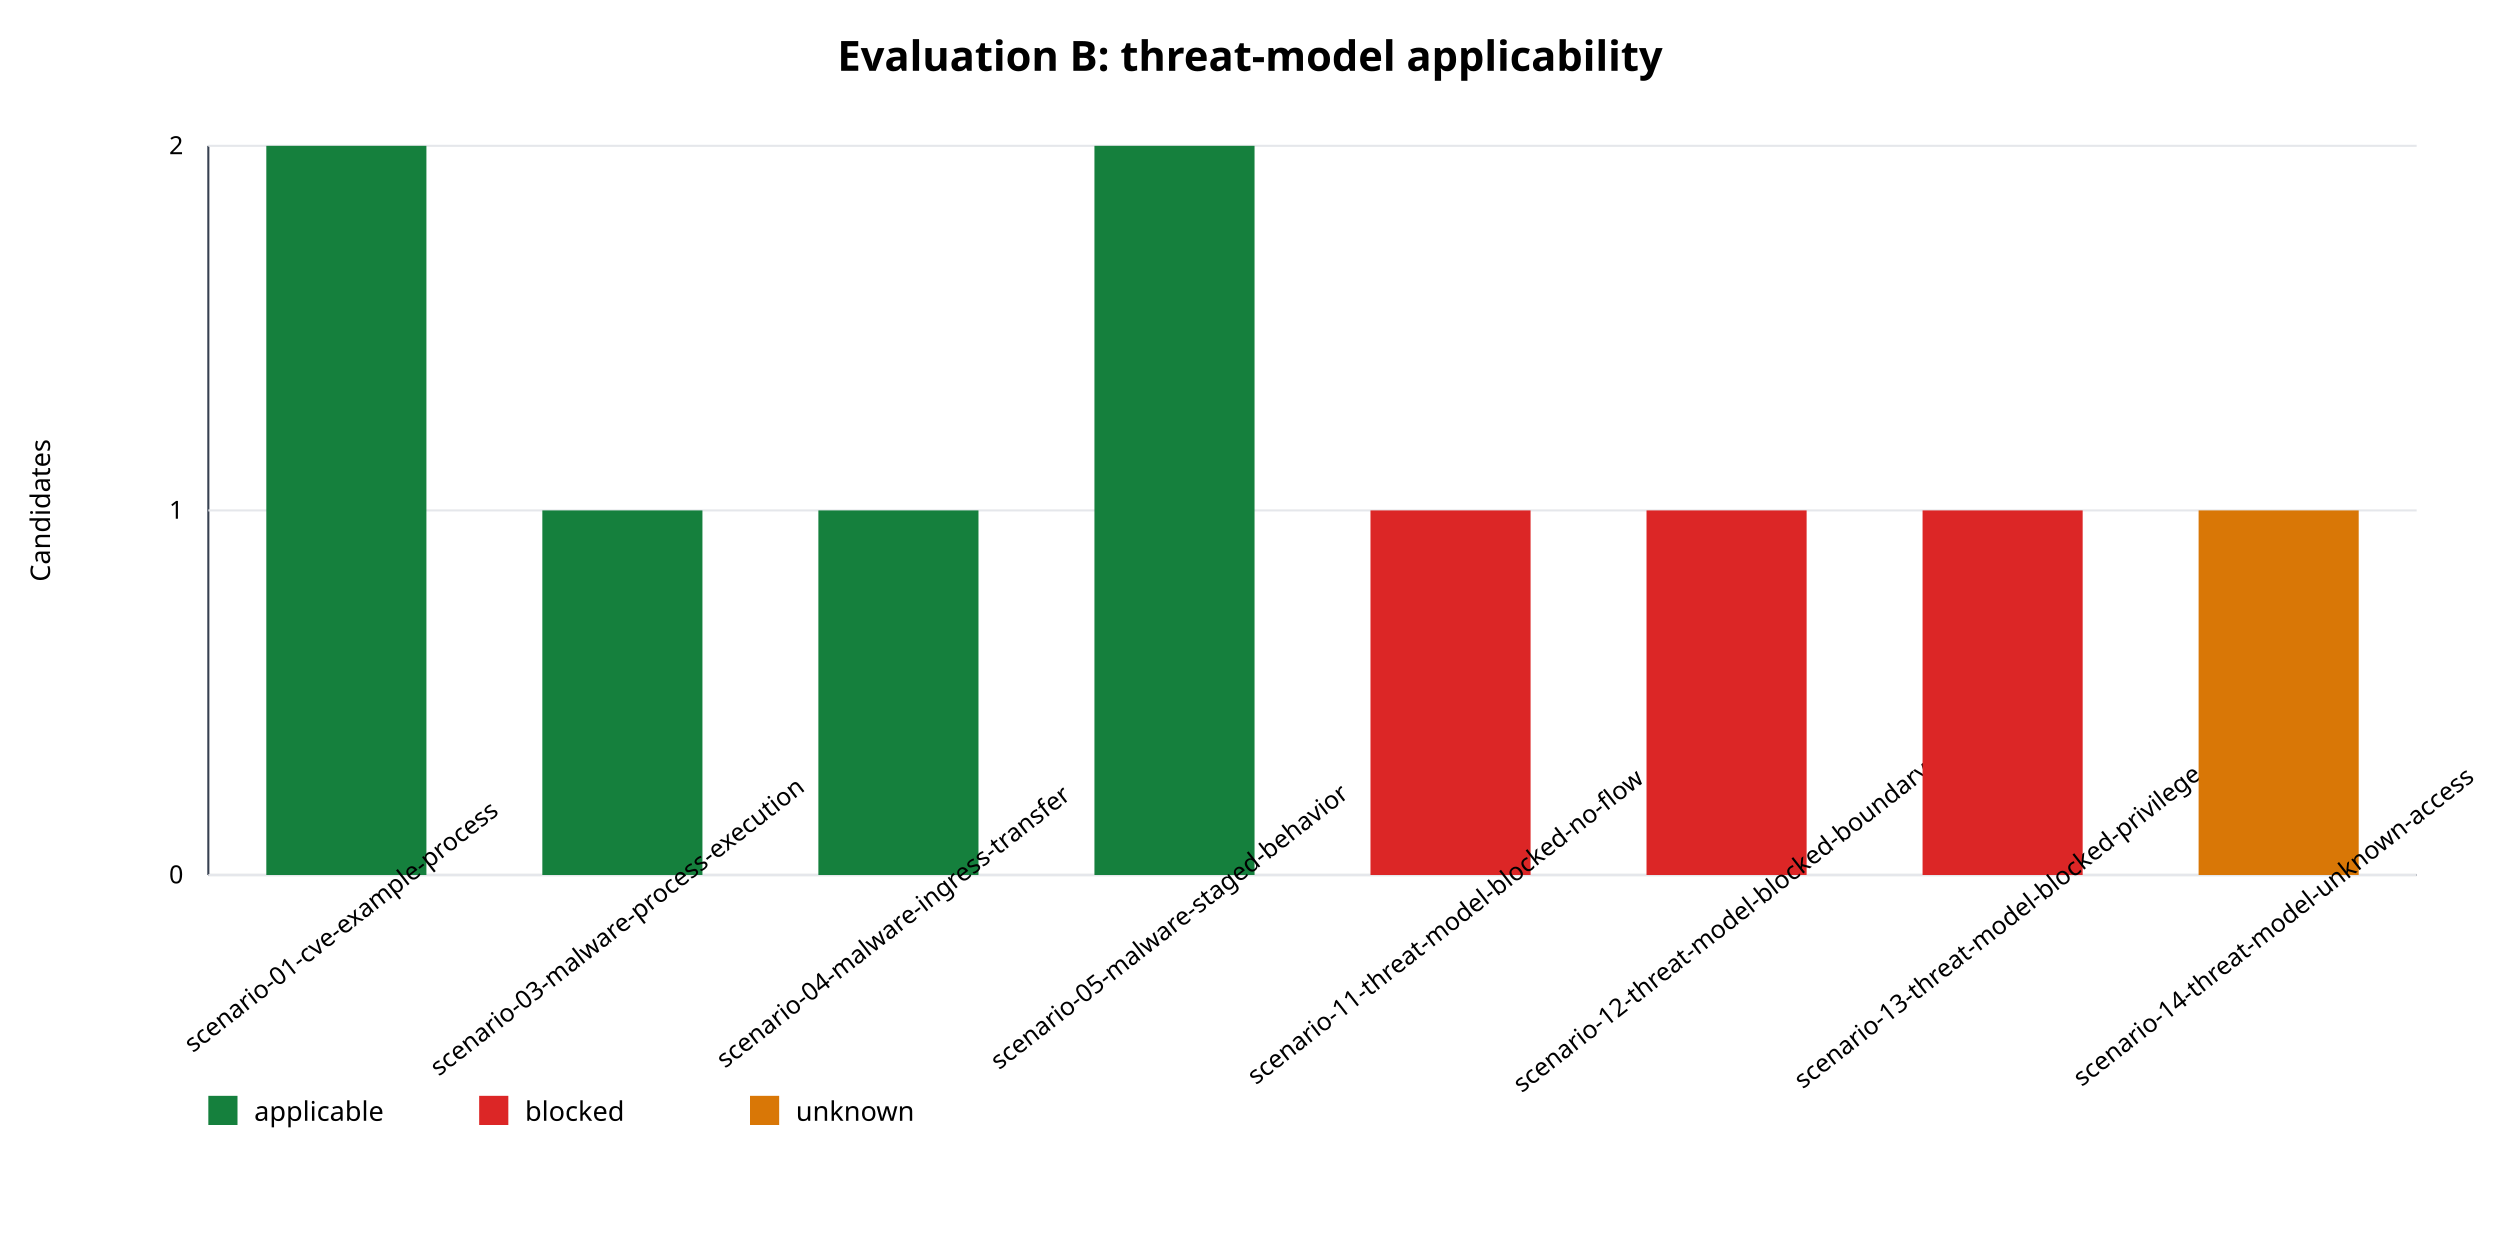
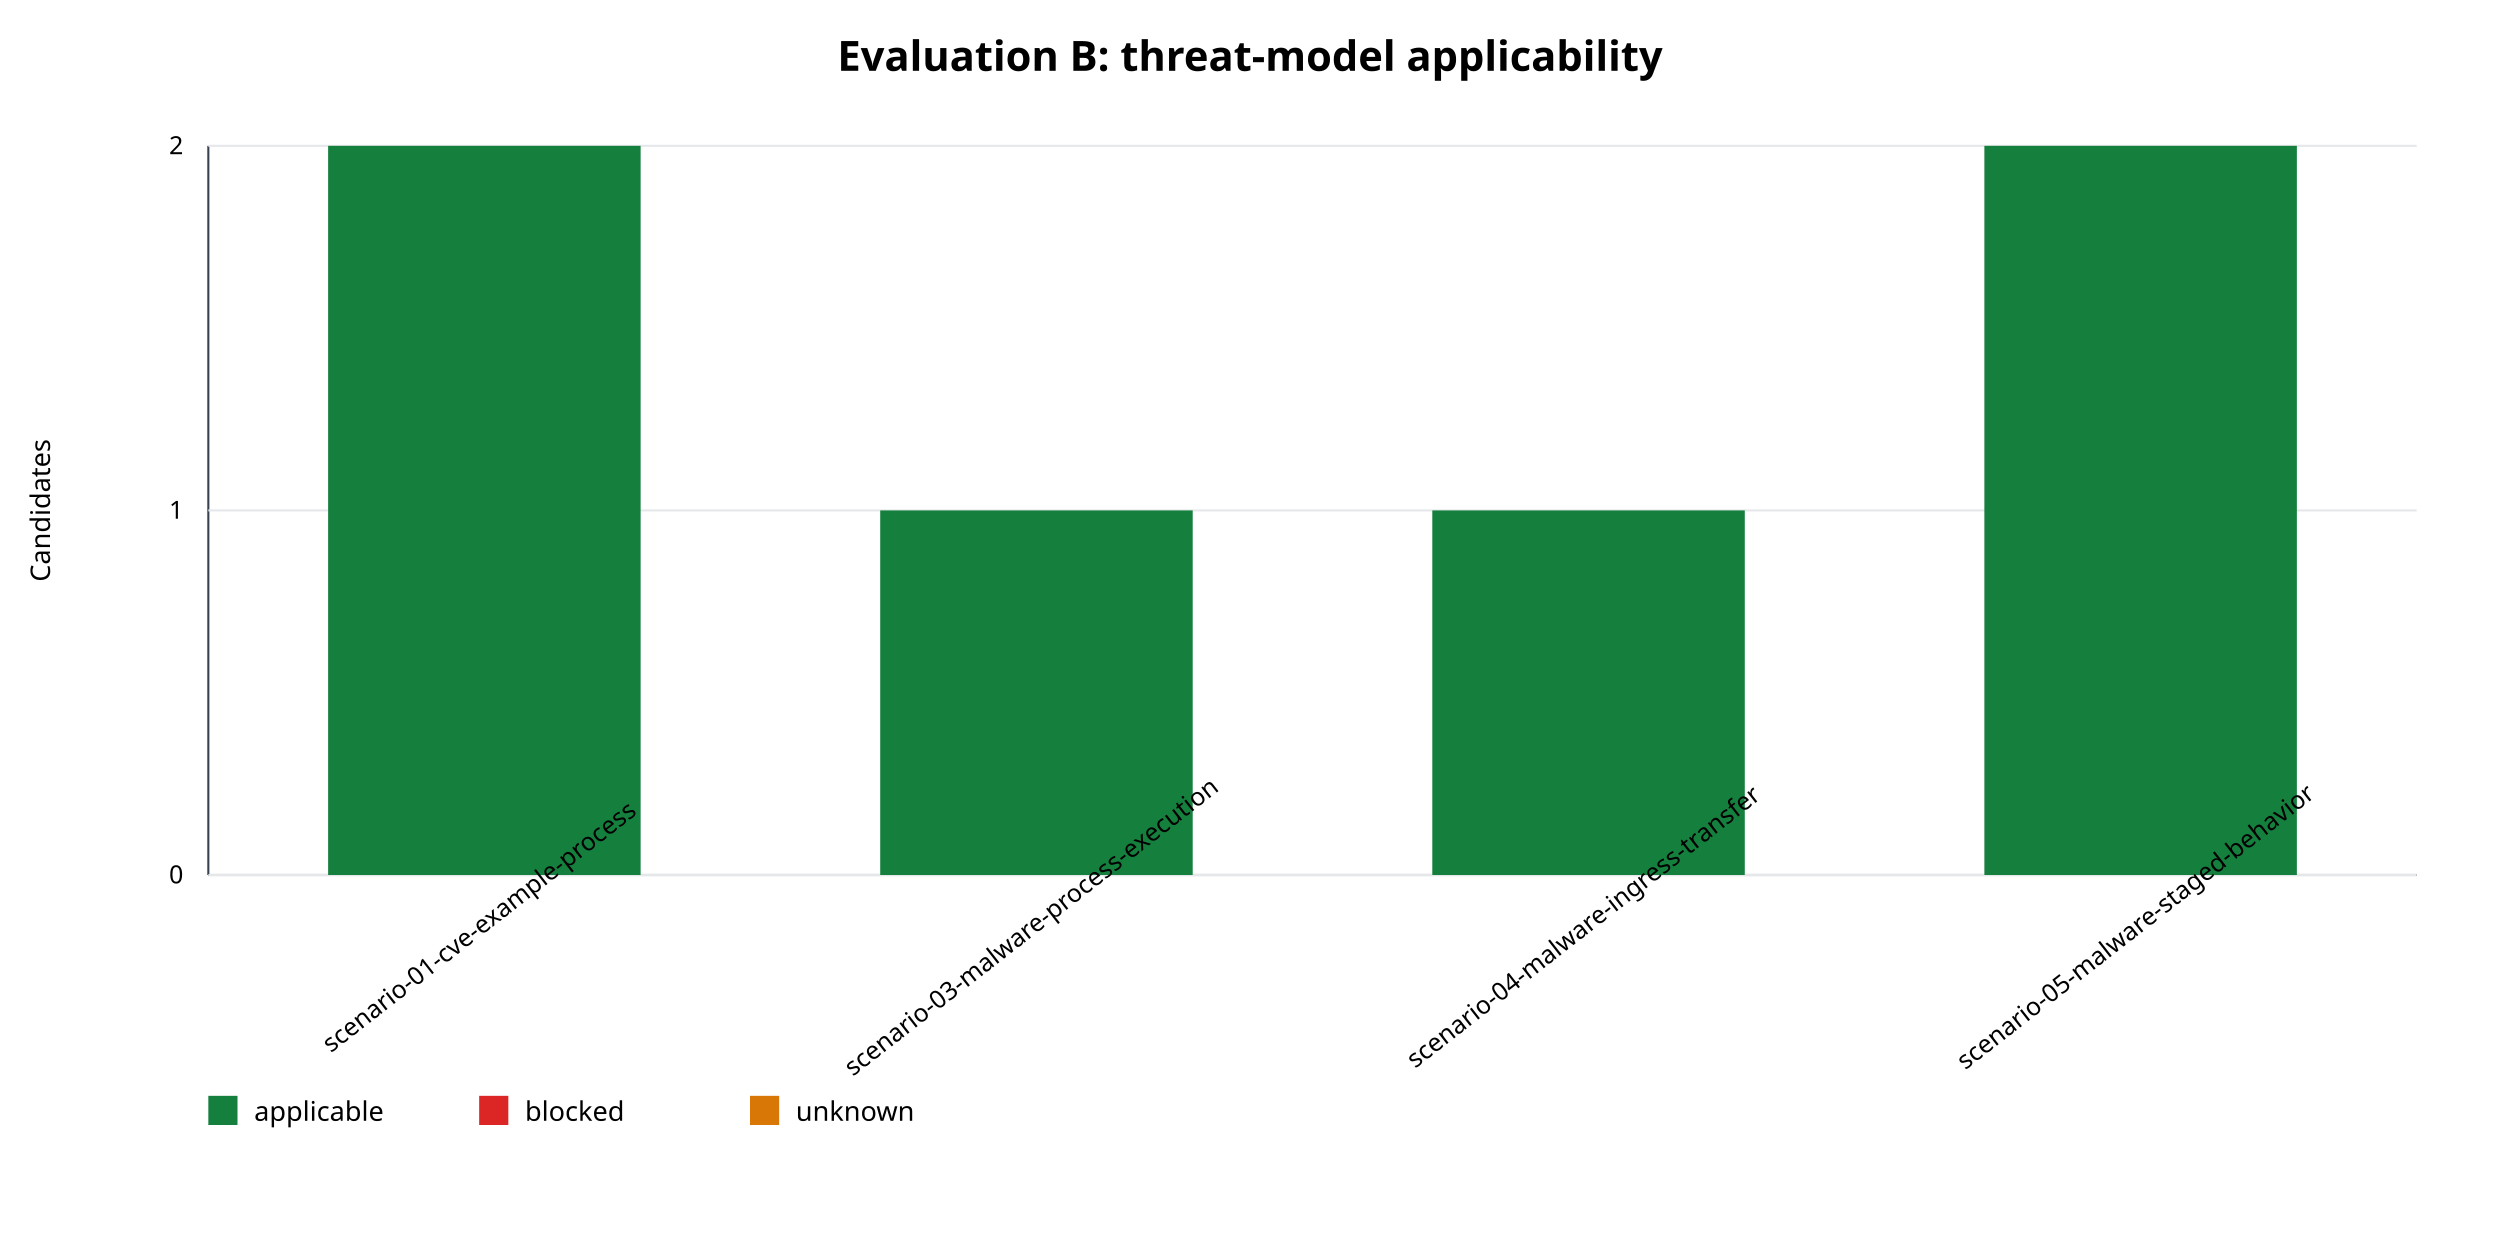
<svg xmlns="http://www.w3.org/2000/svg" role="img" viewBox="0 0 1200 600">
  <rect width="1200" height="600" fill="white" />
  <text x="600.0" y="34" text-anchor="middle" font-family="sans-serif" font-size="20" font-weight="bold">Evaluation B: threat-model applicability</text>
  <line x1="100" y1="420" x2="1160" y2="420" stroke="#374151" />
  <line x1="100" y1="70" x2="100" y2="420" stroke="#374151" />
  <line x1="100" y1="420.00" x2="1160" y2="420.00" stroke="#e5e7eb" />
  <text x="88" y="424.00" text-anchor="end" font-family="sans-serif" font-size="12">0</text>
  <line x1="100" y1="245.00" x2="1160" y2="245.00" stroke="#e5e7eb" />
  <text x="88" y="249.00" text-anchor="end" font-family="sans-serif" font-size="12">1</text>
  <line x1="100" y1="70.00" x2="1160" y2="70.00" stroke="#e5e7eb" />
  <text x="88" y="74.00" text-anchor="end" font-family="sans-serif" font-size="12">2</text>
  <text x="24" y="245.00" text-anchor="middle" font-family="sans-serif" font-size="13" transform="rotate(-90 24 245.00)">Candidates</text>
-   <rect x="127.83" y="70.00" width="76.85" height="350.00" fill="#15803d" />
-   <rect x="127.83" y="70.00" width="76.85" height="0.00" fill="#dc2626" />
-   <rect x="127.83" y="70.00" width="76.85" height="0.00" fill="#d97706" />
-   <text x="166.25" y="448" text-anchor="middle" font-family="sans-serif" font-size="12" transform="rotate(-38 166.25 448)">scenario-01-cve-example-process</text>
-   <rect x="260.32" y="245.00" width="76.85" height="175.00" fill="#15803d" />
-   <rect x="260.32" y="245.00" width="76.85" height="0.00" fill="#dc2626" />
-   <rect x="260.32" y="245.00" width="76.85" height="0.00" fill="#d97706" />
-   <text x="298.75" y="448" text-anchor="middle" font-family="sans-serif" font-size="12" transform="rotate(-38 298.75 448)">scenario-03-malware-process-execution</text>
-   <rect x="392.82" y="245.00" width="76.85" height="175.00" fill="#15803d" />
-   <rect x="392.82" y="245.00" width="76.85" height="0.00" fill="#dc2626" />
-   <rect x="392.82" y="245.00" width="76.85" height="0.00" fill="#d97706" />
-   <text x="431.25" y="448" text-anchor="middle" font-family="sans-serif" font-size="12" transform="rotate(-38 431.25 448)">scenario-04-malware-ingress-transfer</text>
-   <rect x="525.33" y="70.00" width="76.85" height="350.00" fill="#15803d" />
-   <rect x="525.33" y="70.00" width="76.85" height="0.00" fill="#dc2626" />
-   <rect x="525.33" y="70.00" width="76.85" height="0.00" fill="#d97706" />
-   <text x="563.75" y="448" text-anchor="middle" font-family="sans-serif" font-size="12" transform="rotate(-38 563.75 448)">scenario-05-malware-staged-behavior</text>
-   <rect x="657.83" y="420.00" width="76.85" height="0.00" fill="#15803d" />
-   <rect x="657.83" y="245.00" width="76.85" height="175.00" fill="#dc2626" />
-   <rect x="657.83" y="245.00" width="76.85" height="0.00" fill="#d97706" />
-   <text x="696.25" y="448" text-anchor="middle" font-family="sans-serif" font-size="12" transform="rotate(-38 696.25 448)">scenario-11-threat-model-blocked-no-flow</text>
-   <rect x="790.33" y="420.00" width="76.85" height="0.00" fill="#15803d" />
-   <rect x="790.33" y="245.00" width="76.85" height="175.00" fill="#dc2626" />
-   <rect x="790.33" y="245.00" width="76.85" height="0.00" fill="#d97706" />
-   <text x="828.75" y="448" text-anchor="middle" font-family="sans-serif" font-size="12" transform="rotate(-38 828.75 448)">scenario-12-threat-model-blocked-boundary</text>
-   <rect x="922.83" y="420.00" width="76.85" height="0.00" fill="#15803d" />
-   <rect x="922.83" y="245.00" width="76.85" height="175.00" fill="#dc2626" />
-   <rect x="922.83" y="245.00" width="76.85" height="0.00" fill="#d97706" />
-   <text x="961.25" y="448" text-anchor="middle" font-family="sans-serif" font-size="12" transform="rotate(-38 961.25 448)">scenario-13-threat-model-blocked-privilege</text>
-   <rect x="1055.33" y="420.00" width="76.85" height="0.00" fill="#15803d" />
-   <rect x="1055.33" y="420.00" width="76.85" height="0.00" fill="#dc2626" />
-   <rect x="1055.33" y="245.00" width="76.85" height="175.00" fill="#d97706" />
-   <text x="1093.75" y="448" text-anchor="middle" font-family="sans-serif" font-size="12" transform="rotate(-38 1093.75 448)">scenario-14-threat-model-unknown-access</text>
+   <rect x="157.50" y="70.00" width="150.00" height="350.00" fill="#15803d" />
+   <rect x="157.50" y="70.00" width="150.00" height="0.00" fill="#dc2626" />
+   <rect x="157.50" y="70.00" width="150.00" height="0.00" fill="#d97706" />
+   <text x="232.50" y="448" text-anchor="middle" font-family="sans-serif" font-size="12" transform="rotate(-38 232.50 448)">scenario-01-cve-example-process</text>
+   <rect x="422.50" y="245.00" width="150.00" height="175.00" fill="#15803d" />
+   <rect x="422.50" y="245.00" width="150.00" height="0.00" fill="#dc2626" />
+   <rect x="422.50" y="245.00" width="150.00" height="0.00" fill="#d97706" />
+   <text x="497.50" y="448" text-anchor="middle" font-family="sans-serif" font-size="12" transform="rotate(-38 497.50 448)">scenario-03-malware-process-execution</text>
+   <rect x="687.50" y="245.00" width="150.00" height="175.00" fill="#15803d" />
+   <rect x="687.50" y="245.00" width="150.00" height="0.00" fill="#dc2626" />
+   <rect x="687.50" y="245.00" width="150.00" height="0.00" fill="#d97706" />
+   <text x="762.50" y="448" text-anchor="middle" font-family="sans-serif" font-size="12" transform="rotate(-38 762.50 448)">scenario-04-malware-ingress-transfer</text>
+   <rect x="952.50" y="70.00" width="150.00" height="350.00" fill="#15803d" />
+   <rect x="952.50" y="70.00" width="150.00" height="0.00" fill="#dc2626" />
+   <rect x="952.50" y="70.00" width="150.00" height="0.00" fill="#d97706" />
+   <text x="1027.50" y="448" text-anchor="middle" font-family="sans-serif" font-size="12" transform="rotate(-38 1027.50 448)">scenario-05-malware-staged-behavior</text>
  <rect x="100" y="526" width="14" height="14" fill="#15803d" />
  <text x="122" y="538" font-family="sans-serif" font-size="13">applicable</text>
  <rect x="230" y="526" width="14" height="14" fill="#dc2626" />
  <text x="252" y="538" font-family="sans-serif" font-size="13">blocked</text>
  <rect x="360" y="526" width="14" height="14" fill="#d97706" />
  <text x="382" y="538" font-family="sans-serif" font-size="13">unknown</text>
</svg>
